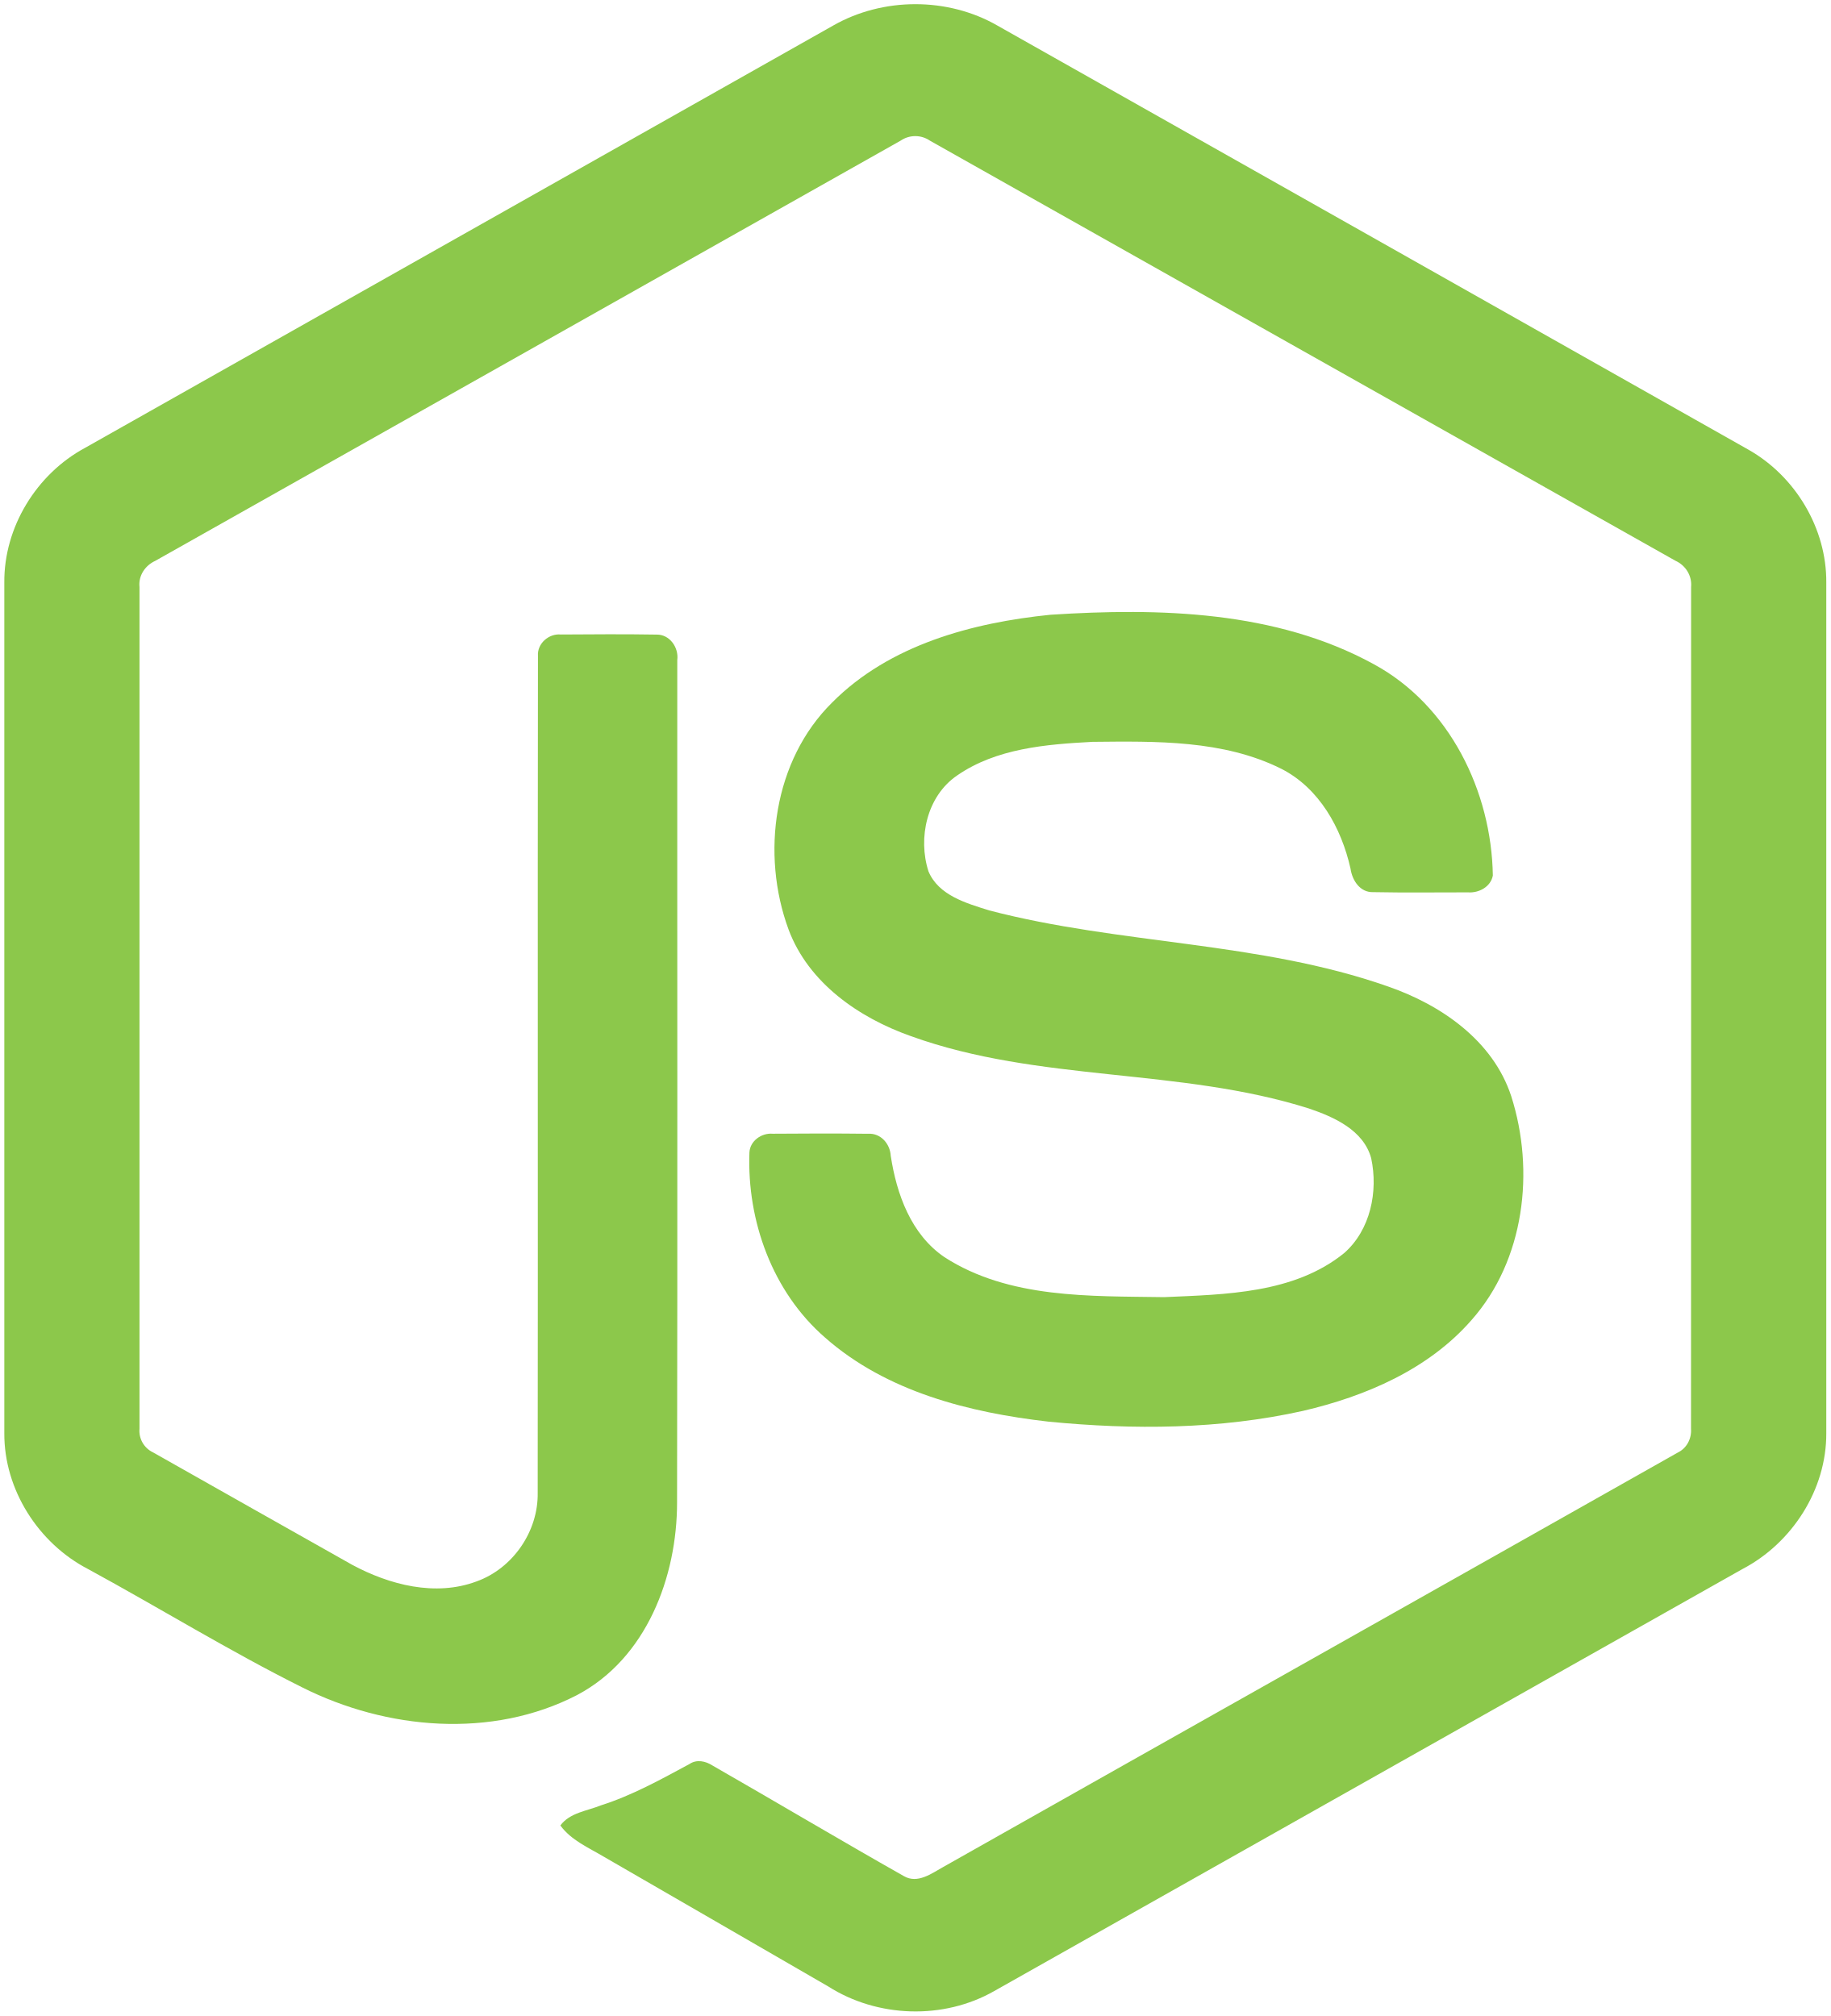
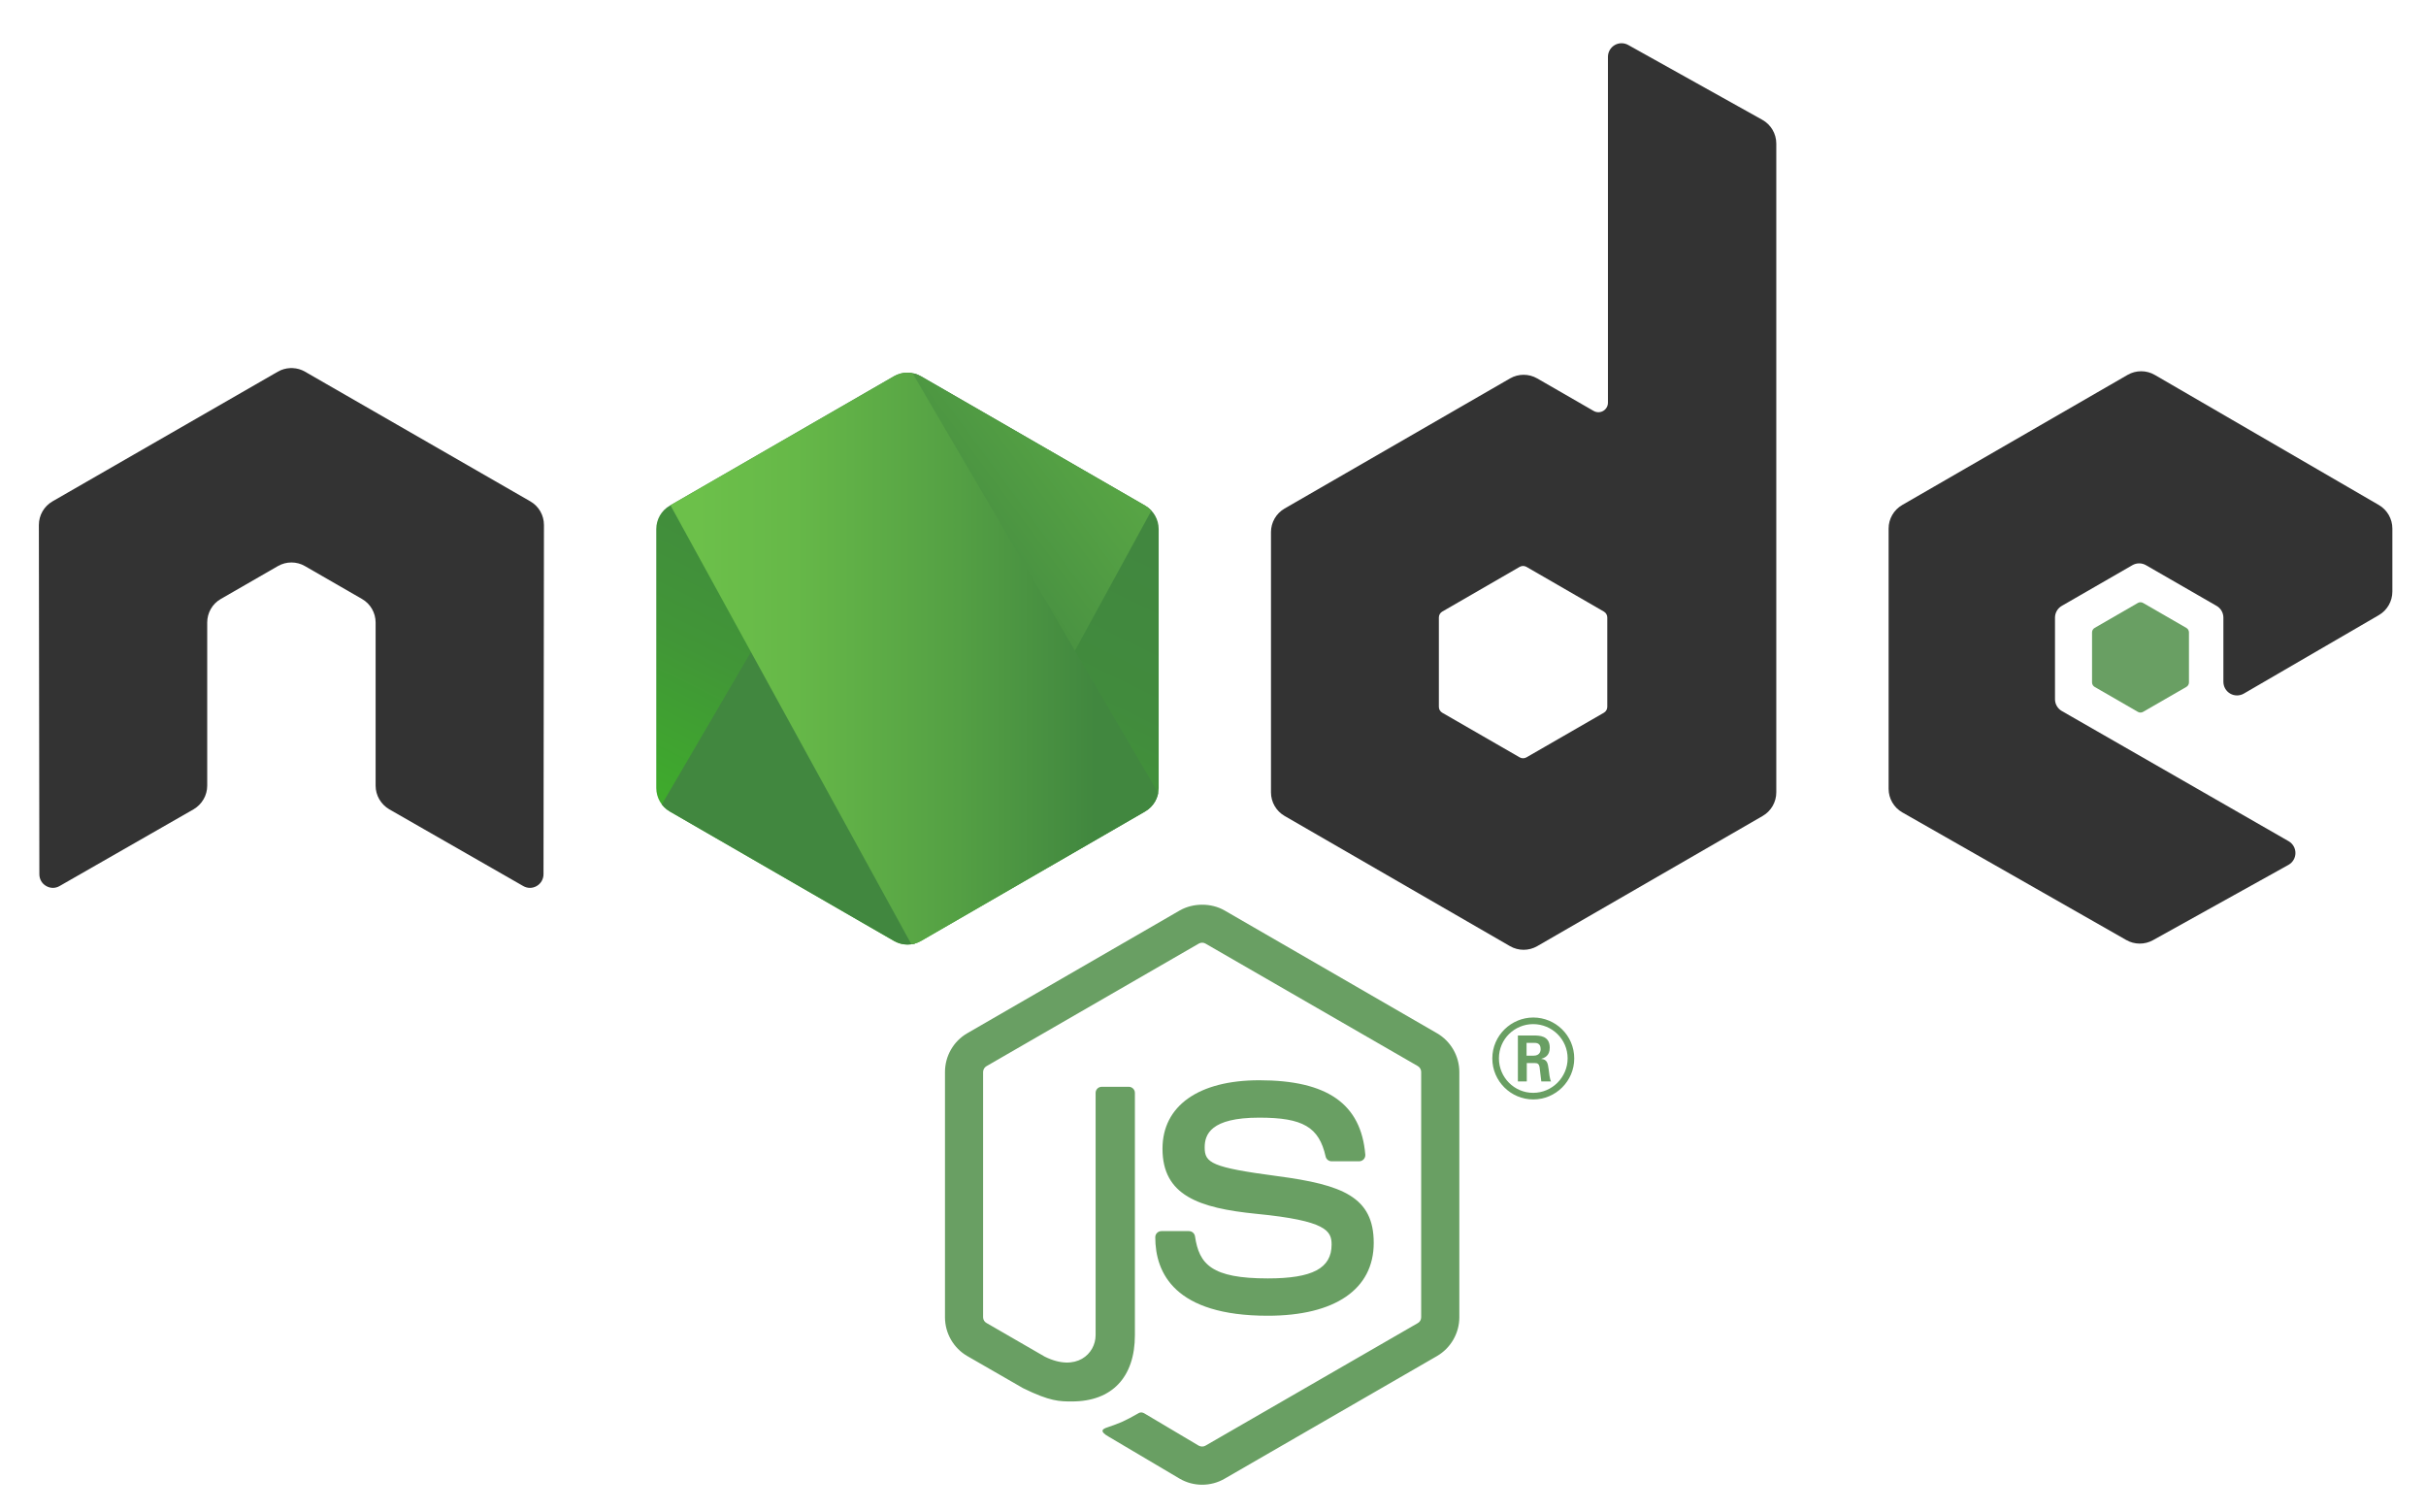
- <svg xmlns="http://www.w3.org/2000/svg" width="2270" height="2500" viewBox="0 0 256 282" preserveAspectRatio="xMinYMin meet">
-   <g fill="#8CC84B">
-     <path d="M116.504 3.58c6.962-3.985 16.03-4.003 22.986 0 34.995 19.774 70.001 39.517 104.99 59.303 6.581 3.707 10.983 11.031 10.916 18.614v118.968c.049 7.897-4.788 15.396-11.731 19.019-34.88 19.665-69.742 39.354-104.616 59.019-7.106 4.063-16.356 3.75-23.24-.646-10.457-6.062-20.932-12.094-31.39-18.15-2.137-1.274-4.546-2.288-6.055-4.36 1.334-1.798 3.719-2.022 5.657-2.807 4.365-1.388 8.374-3.616 12.384-5.778 1.014-.694 2.252-.428 3.224.193 8.942 5.127 17.805 10.403 26.777 15.481 1.914 1.105 3.852-.362 5.488-1.274 34.228-19.345 68.498-38.617 102.72-57.968 1.268-.61 1.969-1.956 1.866-3.345.024-39.245.006-78.497.012-117.742.145-1.576-.767-3.025-2.192-3.67-34.759-19.575-69.5-39.18-104.253-58.76a3.621 3.621 0 0 0-4.094-.006C91.2 39.257 56.465 58.88 21.712 78.454c-1.42.646-2.373 2.071-2.204 3.653.006 39.245 0 78.497 0 117.748a3.329 3.329 0 0 0 1.89 3.303c9.274 5.259 18.56 10.481 27.84 15.722 5.228 2.814 11.647 4.486 17.407 2.33 5.083-1.823 8.646-7.01 8.549-12.407.048-39.016-.024-78.038.036-117.048-.127-1.732 1.516-3.163 3.2-3 4.456-.03 8.918-.06 13.374.012 1.86-.042 3.14 1.823 2.91 3.568-.018 39.263.048 78.527-.03 117.79.012 10.464-4.287 21.85-13.966 26.97-11.924 6.177-26.662 4.867-38.442-1.056-10.198-5.09-19.93-11.097-29.947-16.55C5.368 215.886.555 208.357.604 200.466V81.497c-.073-7.74 4.504-15.197 11.29-18.85C46.768 42.966 81.636 23.27 116.504 3.58z" />
-     <path d="M146.928 85.99c15.21-.979 31.493-.58 45.18 6.913 10.597 5.742 16.472 17.793 16.659 29.566-.296 1.588-1.956 2.464-3.472 2.355-4.413-.006-8.827.06-13.24-.03-1.872.072-2.96-1.654-3.195-3.309-1.268-5.633-4.34-11.212-9.642-13.929-8.139-4.075-17.576-3.87-26.451-3.785-6.479.344-13.446.905-18.935 4.715-4.214 2.886-5.494 8.712-3.99 13.404 1.418 3.369 5.307 4.456 8.489 5.458 18.33 4.794 37.754 4.317 55.734 10.626 7.444 2.572 14.726 7.572 17.274 15.366 3.333 10.446 1.872 22.932-5.56 31.318-6.027 6.901-14.805 10.657-23.56 12.697-11.647 2.597-23.734 2.663-35.562 1.51-11.122-1.268-22.696-4.19-31.282-11.768-7.342-6.375-10.928-16.308-10.572-25.895.085-1.619 1.697-2.748 3.248-2.615 4.444-.036 8.888-.048 13.332.006 1.775-.127 3.091 1.407 3.182 3.08.82 5.367 2.837 11 7.517 14.182 9.032 5.827 20.365 5.428 30.707 5.591 8.568-.38 18.186-.495 25.178-6.158 3.689-3.23 4.782-8.634 3.785-13.283-1.08-3.925-5.186-5.754-8.712-6.95-18.095-5.724-37.736-3.647-55.656-10.12-7.275-2.571-14.31-7.432-17.105-14.906-3.9-10.578-2.113-23.662 6.098-31.765 8.006-8.06 19.563-11.164 30.551-12.275z" />
+ <svg xmlns="http://www.w3.org/2000/svg" xmlns:xlink="http://www.w3.org/1999/xlink" enable-background="new 0 0 456 284" id="Layer_1" version="1.1" viewBox="0 0 456 284" xml:space="preserve">
+   <g>
+     <path d="M225.953,279.054c-1.46,0-2.912-0.381-4.19-1.121l-13.339-7.892c-1.991-1.115-1.018-1.509-0.362-1.738   c2.657-0.922,3.195-1.135,6.031-2.743c0.295-0.166,0.687-0.103,0.992,0.076l10.247,6.084c0.372,0.206,0.896,0.206,1.237,0   l39.95-23.058c0.372-0.212,0.61-0.64,0.61-1.081v-46.103c0-0.451-0.239-0.872-0.62-1.101l-39.933-23.038   c-0.368-0.216-0.859-0.216-1.231,0l-39.923,23.045c-0.388,0.222-0.634,0.657-0.634,1.094v46.103c0,0.441,0.245,0.859,0.63,1.068   l10.944,6.323c5.938,2.969,9.573-0.528,9.573-4.041v-45.52c0-0.643,0.518-1.151,1.161-1.151h5.066c0.634,0,1.158,0.508,1.158,1.151   v45.52c0,7.925-4.316,12.47-11.829,12.47c-2.309,0-4.127,0-9.202-2.501l-10.476-6.031c-2.587-1.496-4.19-4.293-4.19-7.288v-46.103   c0-2.995,1.602-5.792,4.19-7.281l39.95-23.085c2.528-1.43,5.888-1.43,8.396,0l39.947,23.085c2.587,1.496,4.196,4.286,4.196,7.281   v46.103c0,2.995-1.609,5.782-4.196,7.288l-39.947,23.065C228.882,278.673,227.433,279.054,225.953,279.054z" fill="#699F63" />
+     <path d="M238.293,247.292c-17.482,0-21.144-8.024-21.144-14.755c0-0.64,0.514-1.151,1.155-1.151h5.165   c0.577,0,1.058,0.415,1.148,0.979c0.78,5.258,3.105,7.912,13.677,7.912c8.416,0,11.999-1.904,11.999-6.369   c0-2.574-1.015-4.485-14.095-5.766c-10.93-1.081-17.691-3.496-17.691-12.241c0-8.061,6.794-12.868,18.186-12.868   c12.798,0,19.131,4.442,19.933,13.972c0.03,0.328-0.086,0.644-0.305,0.889c-0.219,0.229-0.524,0.368-0.846,0.368h-5.185   c-0.537,0-1.012-0.381-1.121-0.902c-1.244-5.533-4.269-7.301-12.476-7.301c-9.189,0-10.257,3.201-10.257,5.599   c0,2.906,1.261,3.752,13.667,5.394c12.277,1.622,18.109,3.921,18.109,12.549C258.21,242.306,250.952,247.292,238.293,247.292z" fill="#699F63" />
+   </g>
+   <g>
+     <path d="M295.899,198.941c0,4.236-3.463,7.699-7.699,7.699c-4.197,0-7.699-3.422-7.699-7.699   c0-4.359,3.586-7.701,7.699-7.701C292.356,191.24,295.899,194.582,295.899,198.941z M281.744,198.919   c0,3.586,2.892,6.479,6.435,6.479c3.586,0,6.479-2.954,6.479-6.479c0-3.584-2.932-6.436-6.479-6.436   C284.676,192.484,281.744,195.293,281.744,198.919z M285.307,194.622h2.976c1.018,0,3.015,0,3.015,2.282   c0,1.589-1.018,1.914-1.632,2.118c1.184,0.082,1.264,0.856,1.426,1.956c0.083,0.692,0.206,1.874,0.448,2.281h-1.831   c-0.043-0.406-0.328-2.607-0.328-2.728c-0.119-0.49-0.285-0.733-0.895-0.733h-1.506v3.461h-1.672v-8.637H285.307z M286.939,198.41   h1.343c1.098,0,1.304-0.773,1.304-1.221c0-1.183-0.816-1.183-1.264-1.183h-1.383L286.939,198.41L286.939,198.41z" fill="#699F63" />
+   </g>
+   <path d="M102.243,98.677c0-1.841-0.969-3.533-2.558-4.445L57.33,69.857c-0.716-0.421-1.519-0.64-2.332-0.674  c-0.073,0-0.378,0-0.438,0c-0.809,0.033-1.612,0.252-2.339,0.674L9.866,94.232c-1.579,0.912-2.561,2.604-2.561,4.445l0.093,65.635  c0,0.912,0.474,1.762,1.277,2.209c0.786,0.471,1.758,0.471,2.541,0l25.172-14.414c1.592-0.945,2.561-2.614,2.561-4.438v-30.665  c0-1.828,0.968-3.52,2.554-4.428l10.718-6.173c0.799-0.461,1.672-0.687,2.564-0.687c0.872,0,1.768,0.226,2.544,0.687l10.715,6.173  c1.586,0.909,2.558,2.601,2.558,4.428v30.665c0,1.824,0.982,3.503,2.564,4.438l25.165,14.414c0.789,0.471,1.775,0.471,2.558,0  c0.78-0.448,1.271-1.297,1.271-2.209L102.243,98.677z" fill="#333333" />
+   <path d="M306.04,8.451c-0.793-0.441-1.76-0.431-2.543,0.028c-0.781,0.46-1.262,1.299-1.262,2.206v65  c0,0.639-0.342,1.231-0.894,1.551c-0.554,0.32-1.237,0.32-1.792,0l-10.608-6.112c-1.583-0.912-3.53-0.91-5.112,0.002l-42.372,24.453  c-1.584,0.914-2.559,2.603-2.559,4.43v48.916c0,1.828,0.975,3.516,2.558,4.432l42.37,24.471c1.584,0.914,3.534,0.914,5.118,0  l42.376-24.471c1.583-0.915,2.558-2.604,2.558-4.432V26.989c0-1.854-1.003-3.565-2.624-4.469L306.04,8.451z M302.109,132.853  c0,0.456-0.244,0.879-0.64,1.106l-14.548,8.386c-0.395,0.227-0.882,0.227-1.277,0l-14.548-8.386c-0.396-0.227-0.64-0.65-0.64-1.106  v-16.799c0-0.456,0.244-0.879,0.639-1.108l14.548-8.403c0.396-0.229,0.884-0.229,1.28,0l14.548,8.403  c0.395,0.229,0.639,0.652,0.639,1.108L302.109,132.853L302.109,132.853z" fill="#333333" />
+   <g>
+     <path d="M447.131,115.615c1.576-0.915,2.546-2.601,2.546-4.424V99.337c0-1.823-0.97-3.51-2.548-4.425L405.03,70.469   c-1.584-0.921-3.54-0.922-5.127-0.007l-42.356,24.453c-1.583,0.914-2.558,2.602-2.558,4.43v48.903c0,1.839,0.987,3.536,2.584,4.445   l42.093,23.985c1.552,0.886,3.455,0.896,5.017,0.028l25.46-14.151c0.808-0.449,1.311-1.297,1.315-2.219   c0.007-0.922-0.484-1.776-1.284-2.236l-42.625-24.465c-0.796-0.456-1.285-1.304-1.285-2.22v-15.326c0-0.914,0.487-1.76,1.28-2.216   l13.266-7.648c0.789-0.456,1.765-0.456,2.554,0l13.273,7.648c0.793,0.456,1.28,1.302,1.28,2.216v12.058   c0,0.916,0.49,1.762,1.282,2.218c0.793,0.458,1.77,0.454,2.561-0.005L447.131,115.615z" fill="#333333" />
+     <path d="M401.842,113.324c0.304-0.176,0.678-0.176,0.982,0l8.13,4.69c0.304,0.176,0.491,0.499,0.491,0.851v9.388   c0,0.352-0.187,0.675-0.491,0.851l-8.13,4.69c-0.304,0.176-0.678,0.176-0.982,0l-8.124-4.69c-0.304-0.176-0.491-0.499-0.491-0.851   v-9.388c0-0.352,0.187-0.675,0.491-0.851L401.842,113.324z" fill="#699F63" />
+   </g>
+   <g>
+     <g>
+       <linearGradient gradientTransform="matrix(1 0 0 -1 0 288.11)" gradientUnits="userSpaceOnUse" id="XMLID_2_" x1="187.702" x2="149.637" y1="199.285" y2="121.633">
+         <stop offset="0" style="stop-color:#41873F" />
+         <stop offset="0.329" style="stop-color:#418B3D" />
+         <stop offset="0.635" style="stop-color:#419637" />
+         <stop offset="0.932" style="stop-color:#3FA92D" />
+         <stop offset="1" style="stop-color:#3FAE2A" />
+       </linearGradient>
+       <path d="M173.12,70.717c-1.574-0.909-3.514-0.909-5.087,0l-42.134,24.314    c-1.576,0.909-2.546,2.588-2.546,4.408v48.666c0,1.818,0.97,3.497,2.544,4.408l42.134,24.334c1.575,0.909,3.515,0.909,5.091,0    l42.124-24.334c1.574-0.91,2.543-2.59,2.543-4.408V99.437c0-1.818-0.97-3.497-2.545-4.406L173.12,70.717z" fill="url(#XMLID_2_)" id="XMLID_143_" />
+     </g>
+     <g>
+       <defs>
+         <path d="M173.12,70.717c-1.574-0.909-3.514-0.909-5.087,0l-42.134,24.314c-1.576,0.909-2.546,2.588-2.546,4.408     v48.666c0,1.818,0.97,3.497,2.544,4.408l42.134,24.334c1.575,0.909,3.515,0.909,5.091,0l42.124-24.334     c1.574-0.91,2.543-2.59,2.543-4.408V99.437c0-1.818-0.97-3.497-2.545-4.406L173.12,70.717z" id="SVGID_1_" />
+       </defs>
+       <clipPath id="SVGID_2_">
+         <use overflow="visible" xlink:href="#SVGID_1_" />
+       </clipPath>
+       <g clip-path="url(#SVGID_2_)">
+         <path d="M167.944,70.717l-42.222,24.314C124.146,95.94,123,97.619,123,99.439v48.666     c0,1.203,0.514,2.339,1.313,3.238l47.44-81.152C170.479,69.877,169.101,70.049,167.944,70.717z" fill="none" />
+         <path d="M171.988,177.339c0.41-0.113,0.81-0.275,1.186-0.492l42.177-24.334c1.574-0.91,2.649-2.59,2.649-4.408     V99.437c0-1.338-0.598-2.598-1.54-3.534L171.988,177.339z" fill="none" />
+         <linearGradient gradientTransform="matrix(1 0 0 -1 0 288.11)" gradientUnits="userSpaceOnUse" id="SVGID_3_" x1="164.157" x2="270.965" y1="158.647" y2="237.562">
+           <stop offset="0.138" style="stop-color:#41873F" />
+           <stop offset="0.403" style="stop-color:#54A044" />
+           <stop offset="0.714" style="stop-color:#66B848" />
+           <stop offset="0.908" style="stop-color:#6CC04A" />
+         </linearGradient>
+         <path d="M215.327,95.031l-42.252-24.314c-0.417-0.241-0.863-0.413-1.322-0.526l-47.44,81.152     c0.409,0.46,0.888,0.861,1.42,1.169l42.323,24.334c1.199,0.692,2.624,0.854,3.931,0.492l44.473-81.436     C216.122,95.568,215.743,95.271,215.327,95.031z" fill="url(#SVGID_3_)" />
+       </g>
+     </g>
+     <g>
+       <defs>
+         <path d="M173.12,70.717c-1.574-0.909-3.514-0.909-5.087,0l-42.134,24.314c-1.576,0.909-2.546,2.588-2.546,4.408     v48.666c0,1.818,0.97,3.497,2.544,4.408l42.134,24.334c1.575,0.909,3.515,0.909,5.091,0l42.124-24.334     c1.574-0.91,2.543-2.59,2.543-4.408V99.437c0-1.818-0.97-3.497-2.545-4.406L173.12,70.717z" id="SVGID_4_" />
+       </defs>
+       <clipPath id="SVGID_5_">
+         <use overflow="visible" xlink:href="#SVGID_4_" />
+       </clipPath>
+       <g clip-path="url(#SVGID_5_)">
+         <path d="M218,148.105V99.437c0-1.818-1.098-3.497-2.673-4.406l-42.252-24.314c-0.485-0.28-1.011-0.463-1.551-0.571     l46.317,79.128C217.94,148.895,218,148.505,218,148.105z" fill="none" />
+         <path d="M125.722,95.031C124.146,95.94,123,97.619,123,99.439v48.666c0,1.818,1.16,3.497,2.733,4.408l42.323,24.334     c0.995,0.574,2.146,0.784,3.256,0.632l-45.337-82.594L125.722,95.031z" fill="none" />
+         <linearGradient gradientTransform="matrix(1 0 0 -1 0 288.11)" gradientUnits="userSpaceOnUse" id="SVGID_6_" x1="121.862" x2="219.279" y1="226.166" y2="226.166">
+           <stop offset="0.092" style="stop-color:#6CC04A" />
+           <stop offset="0.286" style="stop-color:#66B848" />
+           <stop offset="0.597" style="stop-color:#54A044" />
+           <stop offset="0.862" style="stop-color:#41873F" />
+         </linearGradient>
+         <polygon fill="url(#SVGID_6_)" points="166.627,61.779 166.047,62.11 166.821,62.11    " />
+         <linearGradient gradientTransform="matrix(1 0 0 -1 0 288.11)" gradientUnits="userSpaceOnUse" id="SVGID_7_" x1="121.862" x2="219.279" y1="164.348" y2="164.348">
+           <stop offset="0.092" style="stop-color:#6CC04A" />
+           <stop offset="0.286" style="stop-color:#66B848" />
+           <stop offset="0.597" style="stop-color:#54A044" />
+           <stop offset="0.862" style="stop-color:#41873F" />
+         </linearGradient>
+         <path d="M215.351,152.513c1.228-0.71,2.144-1.891,2.491-3.238l-46.317-79.128     c-1.209-0.241-2.492-0.058-3.581,0.571l-41.968,24.168l45.337,82.594c0.647-0.088,1.281-0.298,1.861-0.632L215.351,152.513z" fill="url(#SVGID_7_)" />
+         <linearGradient gradientTransform="matrix(1 0 0 -1 0 288.11)" gradientUnits="userSpaceOnUse" id="SVGID_8_" x1="121.862" x2="219.279" y1="136.537" y2="136.537">
+           <stop offset="0.092" style="stop-color:#6CC04A" />
+           <stop offset="0.286" style="stop-color:#66B848" />
+           <stop offset="0.597" style="stop-color:#54A044" />
+           <stop offset="0.862" style="stop-color:#41873F" />
+         </linearGradient>
+         <polygon fill="url(#SVGID_8_)" points="219.279,151.73 219,151.253 219,151.892    " />
+         <linearGradient gradientTransform="matrix(1 0 0 -1 0 288.11)" gradientUnits="userSpaceOnUse" id="SVGID_9_" x1="121.862" x2="219.279" y1="123.968" y2="123.968">
+           <stop offset="0.092" style="stop-color:#6CC04A" />
+           <stop offset="0.286" style="stop-color:#66B848" />
+           <stop offset="0.597" style="stop-color:#54A044" />
+           <stop offset="0.862" style="stop-color:#41873F" />
+         </linearGradient>
+         <path d="M215.351,152.513l-42.177,24.334c-0.58,0.335-1.214,0.544-1.861,0.632l0.84,1.53L219,151.892     v-0.639l-1.158-1.978C217.495,150.622,216.579,151.802,215.351,152.513z" fill="url(#SVGID_9_)" />
+         <linearGradient gradientTransform="matrix(1 0 0 -1 0 288.11)" gradientUnits="userSpaceOnUse" id="SVGID_10_" x1="233.472" x2="173.391" y1="201.588" y2="79.023">
+           <stop offset="0" style="stop-color:#41873F" />
+           <stop offset="0.329" style="stop-color:#418B3D" />
+           <stop offset="0.635" style="stop-color:#419637" />
+           <stop offset="0.932" style="stop-color:#3FA92D" />
+           <stop offset="1" style="stop-color:#3FAE2A" />
+         </linearGradient>
+         <path d="M215.351,152.513l-42.177,24.334c-0.58,0.335-1.214,0.544-1.861,0.632l0.84,1.53L219,151.892     v-0.639l-1.158-1.978C217.495,150.622,216.579,151.802,215.351,152.513z" fill="url(#SVGID_10_)" />
+       </g>
+     </g>
  </g>
</svg>
